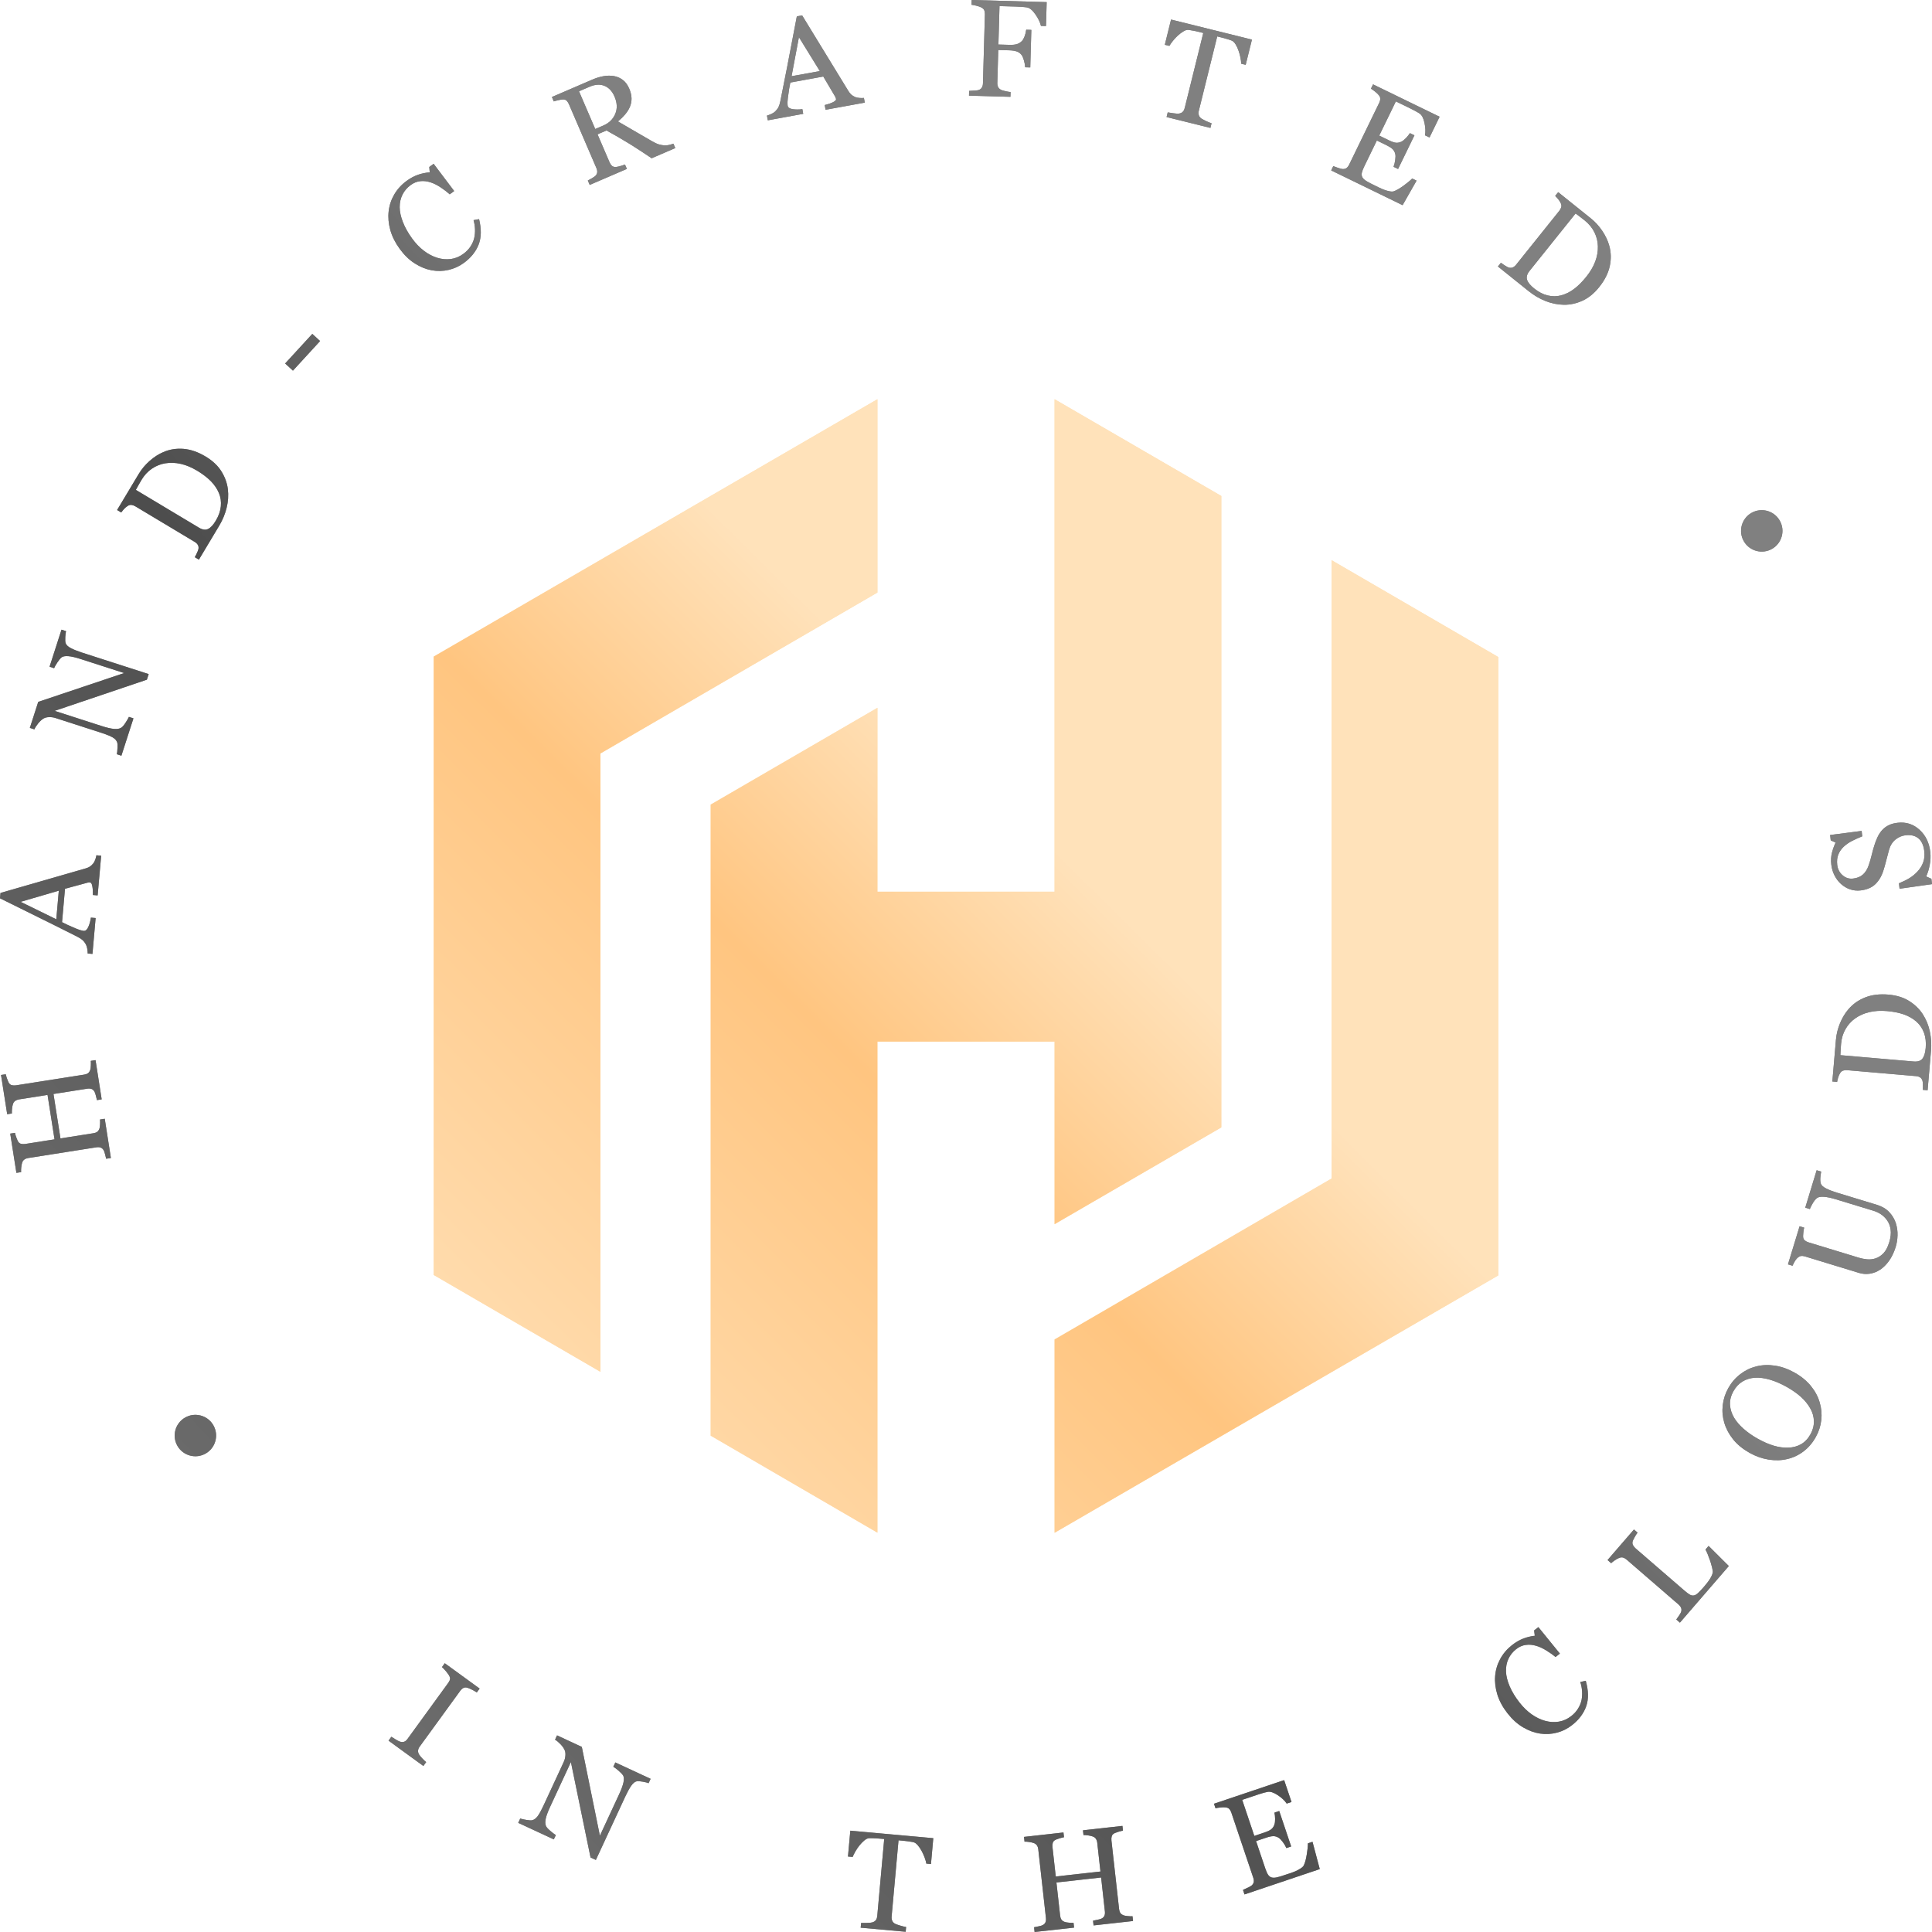
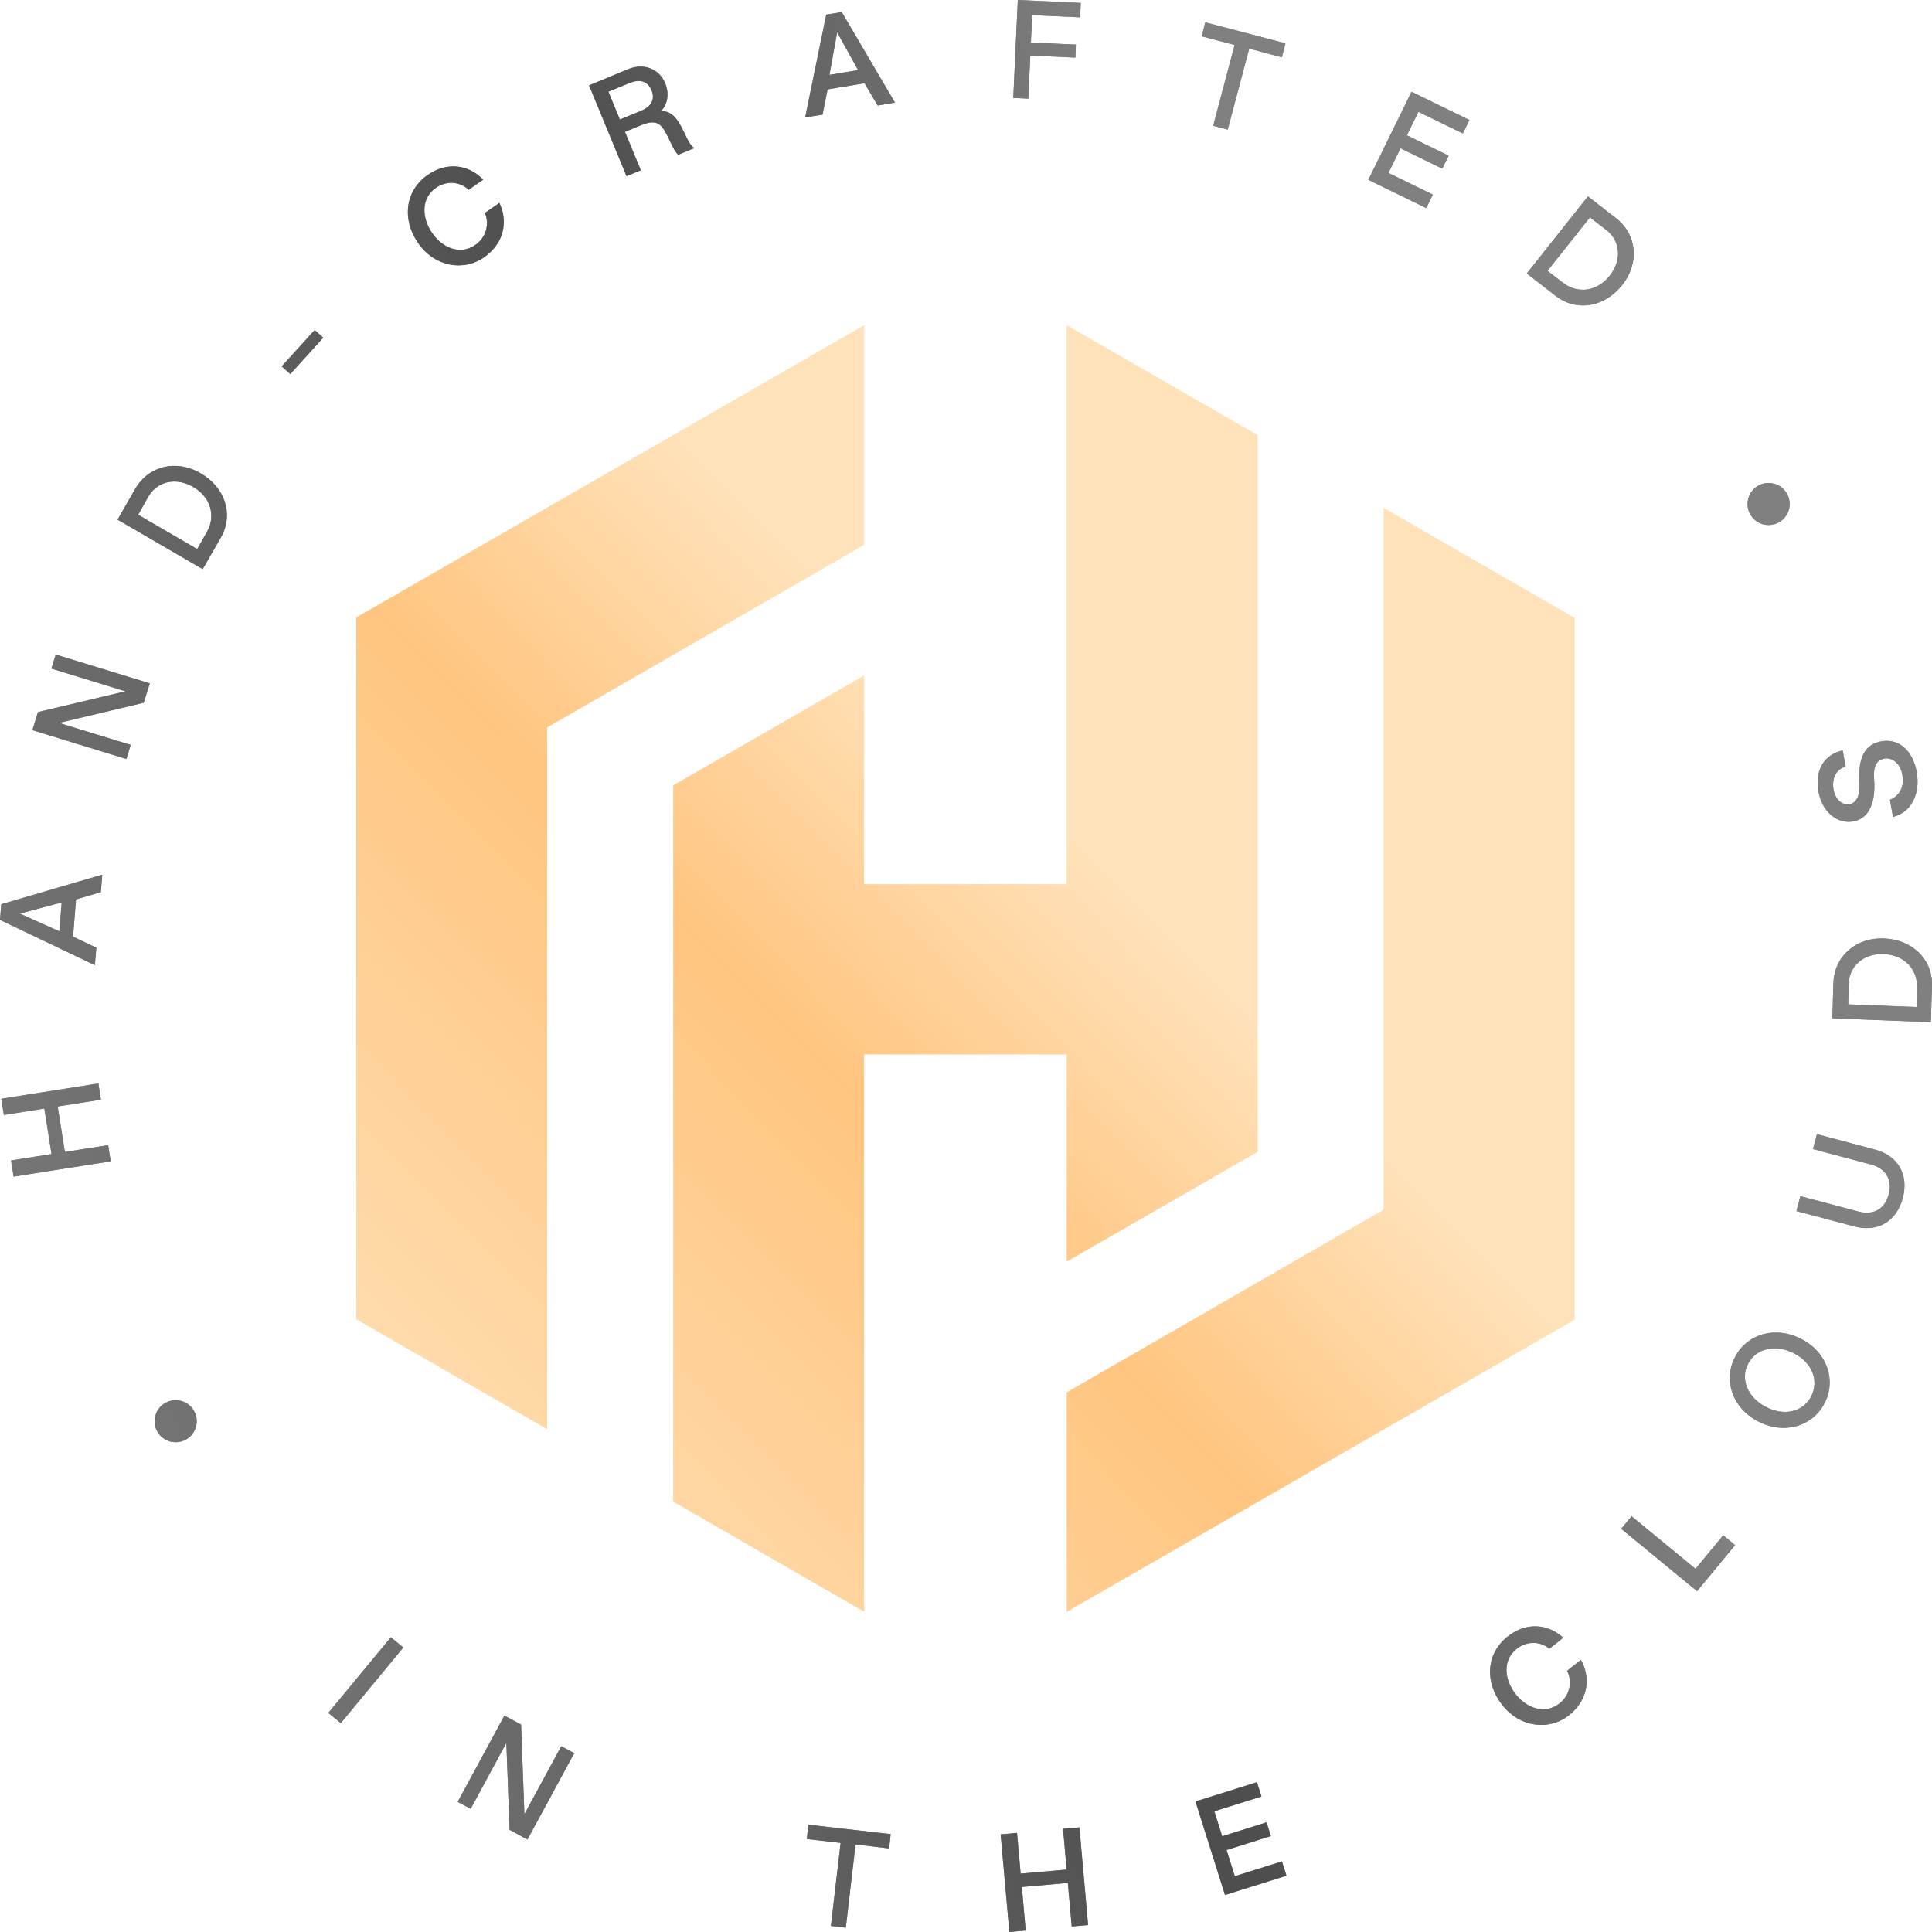
<svg xmlns="http://www.w3.org/2000/svg" xmlns:xlink="http://www.w3.org/1999/xlink" width="98px" height="98px" viewBox="0 0 98 98" version="1.1">
  <defs>
-     <linearGradient x1="105.17%" y1="1.74147944e-13%" x2="5.78221255e-13%" y2="100%" id="linearGradient-1">
+     <linearGradient x1="129.655%" y1="18.381%" x2="-6.287%" y2="73.588%" id="linearGradient-1">
      <stop stop-color="#FFFFFF" stop-opacity="0.5" offset="0%" />
      <stop stop-color="#FFFFFF" stop-opacity="0.5" offset="36.974%" />
      <stop stop-color="#FFFFFF" stop-opacity="0.5" offset="41.53%" />
      <stop stop-color="#9A9A9A" stop-opacity="0.5" offset="60.91%" />
      <stop stop-color="#FFFFFF" stop-opacity="0.5" offset="100%" />
    </linearGradient>
-     <path d="M78.033,82.535 L79.125,83.878 L78.905,84.051 C78.772,83.941 78.616,83.83 78.437,83.72 C78.258,83.61 78.087,83.531 77.926,83.484 C77.744,83.43 77.567,83.414 77.394,83.438 C77.222,83.462 77.059,83.533 76.907,83.653 C76.733,83.789 76.601,83.955 76.512,84.15 C76.422,84.344 76.382,84.56 76.391,84.797 C76.401,85.024 76.464,85.272 76.58,85.543 C76.697,85.814 76.864,86.088 77.08,86.364 C77.272,86.608 77.478,86.808 77.7,86.963 C77.921,87.118 78.15,87.228 78.386,87.292 C78.62,87.355 78.849,87.367 79.074,87.33 C79.298,87.293 79.507,87.199 79.701,87.047 C79.847,86.933 79.962,86.805 80.048,86.664 C80.135,86.522 80.193,86.379 80.224,86.233 C80.251,86.084 80.26,85.932 80.249,85.778 C80.239,85.624 80.209,85.471 80.159,85.319 L80.437,85.257 C80.579,85.757 80.587,86.188 80.459,86.55 C80.332,86.913 80.092,87.232 79.741,87.507 C79.513,87.686 79.259,87.813 78.98,87.887 C78.7,87.961 78.414,87.977 78.12,87.935 C77.828,87.891 77.539,87.785 77.254,87.617 C76.968,87.448 76.706,87.211 76.467,86.906 C76.228,86.601 76.057,86.288 75.956,85.966 C75.854,85.644 75.816,85.329 75.84,85.02 C75.864,84.714 75.949,84.426 76.096,84.154 C76.242,83.883 76.442,83.648 76.695,83.449 C76.883,83.302 77.072,83.191 77.261,83.118 C77.45,83.045 77.647,82.997 77.851,82.973 L77.818,82.703 L78.033,82.535 Z M61.579,91.494 L65.138,90.296 L65.511,91.404 L65.268,91.486 C65.169,91.337 65.017,91.193 64.811,91.057 C64.605,90.921 64.435,90.866 64.299,90.892 L64.143,90.928 C64.114,90.936 64.084,90.944 64.053,90.953 L63.848,91.016 L63.848,91.016 L63.01,91.297 L63.625,93.126 L64.144,92.951 C64.31,92.895 64.427,92.838 64.493,92.781 C64.559,92.724 64.609,92.649 64.642,92.556 C64.669,92.477 64.681,92.38 64.679,92.264 C64.678,92.148 64.666,92.041 64.646,91.945 L64.889,91.863 L65.494,93.662 L65.251,93.744 C65.208,93.643 65.148,93.541 65.071,93.438 C64.994,93.335 64.927,93.265 64.868,93.227 C64.773,93.165 64.678,93.136 64.584,93.139 C64.49,93.141 64.373,93.166 64.232,93.214 L63.714,93.388 L64.178,94.769 C64.225,94.908 64.271,95.014 64.318,95.087 C64.364,95.16 64.422,95.208 64.492,95.23 C64.562,95.253 64.648,95.253 64.749,95.232 C64.8,95.222 64.86,95.207 64.93,95.186 L65.452,95.016 L65.452,95.016 L65.659,94.94 C65.689,94.927 65.717,94.915 65.742,94.903 C65.822,94.867 65.901,94.823 65.981,94.771 C66.061,94.719 66.113,94.667 66.136,94.616 C66.201,94.478 66.252,94.286 66.29,94.039 L66.326,93.775 C66.339,93.659 66.345,93.569 66.343,93.503 L66.576,93.424 L66.945,94.809 L63.127,96.094 L63.049,95.864 L63.299,95.749 L63.299,95.749 L63.37,95.714 L63.37,95.714 L63.468,95.656 C63.479,95.648 63.488,95.641 63.495,95.635 C63.554,95.579 63.587,95.521 63.597,95.46 C63.607,95.399 63.598,95.328 63.571,95.248 L62.458,91.941 C62.434,91.87 62.401,91.811 62.359,91.764 C62.317,91.716 62.252,91.688 62.165,91.679 C62.097,91.671 62.01,91.672 61.904,91.684 C61.799,91.695 61.716,91.709 61.656,91.724 L61.579,91.494 Z M82.882,77.583 L83.065,77.742 C83.025,77.792 82.98,77.862 82.929,77.952 L82.849,78.102 C82.84,78.122 82.832,78.139 82.826,78.154 C82.796,78.231 82.797,78.302 82.828,78.367 C82.86,78.431 82.904,78.488 82.961,78.538 L85.426,80.669 L85.581,80.796 C85.628,80.832 85.67,80.86 85.706,80.882 C85.779,80.925 85.85,80.941 85.92,80.929 C85.986,80.917 86.057,80.875 86.134,80.805 L86.267,80.673 L86.267,80.673 L86.434,80.487 L86.434,80.487 L86.601,80.283 L86.601,80.283 C86.657,80.211 86.707,80.14 86.75,80.069 C86.792,79.999 86.826,79.931 86.851,79.865 C86.877,79.798 86.887,79.741 86.88,79.693 C86.866,79.582 86.831,79.44 86.777,79.268 L86.733,79.134 C86.653,78.9 86.578,78.722 86.51,78.599 L86.668,78.416 L87.693,79.437 L85.213,82.308 L85.029,82.149 L85.167,81.953 L85.167,81.953 C85.226,81.867 85.262,81.803 85.275,81.76 C85.297,81.689 85.297,81.623 85.274,81.562 C85.251,81.502 85.206,81.442 85.139,81.384 L82.51,79.111 C82.452,79.06 82.391,79.026 82.329,79.007 C82.267,78.988 82.197,78.996 82.119,79.031 C82.064,79.052 81.996,79.09 81.914,79.145 C81.832,79.199 81.769,79.248 81.726,79.292 L81.542,79.133 L82.882,77.583 Z M51.942,93.176 L53.944,92.952 L53.971,93.194 L53.903,93.206 L53.903,93.206 L53.741,93.25 L53.741,93.25 L53.593,93.302 C53.573,93.31 53.556,93.317 53.542,93.324 C53.468,93.36 53.421,93.411 53.402,93.477 C53.383,93.544 53.378,93.614 53.386,93.689 L53.553,95.185 L55.82,94.932 L55.657,93.47 C55.649,93.398 55.627,93.333 55.59,93.276 C55.554,93.219 55.498,93.178 55.422,93.152 C55.357,93.13 55.28,93.112 55.19,93.099 C55.101,93.086 55.024,93.081 54.96,93.083 L54.933,92.842 L56.935,92.618 L56.962,92.86 L56.894,92.872 L56.894,92.872 L56.732,92.916 L56.732,92.916 L56.584,92.968 C56.564,92.976 56.547,92.983 56.532,92.99 C56.458,93.026 56.412,93.077 56.393,93.144 C56.374,93.21 56.369,93.281 56.377,93.355 L56.765,96.833 C56.774,96.913 56.794,96.978 56.826,97.03 C56.858,97.081 56.915,97.123 56.997,97.155 C57.038,97.171 57.108,97.184 57.209,97.193 C57.31,97.203 57.389,97.205 57.446,97.201 L57.473,97.443 L55.471,97.666 L55.444,97.425 L55.678,97.378 C55.78,97.357 55.849,97.336 55.886,97.314 C55.951,97.279 55.996,97.232 56.022,97.173 C56.047,97.114 56.055,97.04 56.045,96.952 L55.854,95.235 L53.587,95.488 L53.774,97.167 C53.783,97.246 53.803,97.312 53.836,97.363 C53.868,97.415 53.924,97.457 54.006,97.489 C54.047,97.505 54.118,97.518 54.219,97.527 C54.319,97.537 54.398,97.539 54.455,97.535 L54.482,97.777 L52.48,98 L52.453,97.759 L52.687,97.712 C52.789,97.691 52.859,97.67 52.895,97.647 C52.96,97.613 53.005,97.566 53.031,97.507 C53.056,97.447 53.064,97.374 53.054,97.285 L52.666,93.804 C52.658,93.731 52.636,93.667 52.6,93.61 C52.564,93.553 52.507,93.512 52.431,93.486 C52.367,93.463 52.289,93.446 52.2,93.433 C52.11,93.42 52.033,93.415 51.969,93.417 L51.942,93.176 Z M89.076,69.313 C89.376,69.236 89.693,69.222 90.027,69.271 C90.362,69.32 90.696,69.439 91.03,69.626 C91.366,69.815 91.641,70.04 91.855,70.301 C92.069,70.563 92.219,70.843 92.304,71.142 C92.391,71.435 92.418,71.732 92.384,72.035 C92.35,72.337 92.256,72.627 92.1,72.903 C91.935,73.197 91.727,73.438 91.477,73.626 C91.227,73.814 90.953,73.942 90.656,74.01 C90.362,74.081 90.049,74.09 89.716,74.038 C89.384,73.985 89.06,73.871 88.746,73.695 C88.402,73.501 88.126,73.275 87.917,73.017 C87.708,72.758 87.558,72.479 87.467,72.18 C87.377,71.883 87.35,71.582 87.386,71.277 C87.421,70.971 87.515,70.683 87.667,70.412 C87.824,70.132 88.025,69.897 88.27,69.708 C88.515,69.518 88.784,69.387 89.076,69.313 Z M88.392,70.074 C88.205,70.186 88.052,70.349 87.932,70.562 C87.798,70.8 87.739,71.034 87.754,71.262 C87.77,71.491 87.84,71.709 87.963,71.917 C88.083,72.115 88.246,72.304 88.453,72.484 C88.66,72.665 88.893,72.828 89.151,72.973 C89.438,73.134 89.71,73.253 89.97,73.331 C90.23,73.409 90.48,73.442 90.722,73.431 C90.957,73.422 91.169,73.364 91.359,73.256 C91.549,73.148 91.708,72.981 91.835,72.754 C91.955,72.541 92.013,72.322 92.009,72.095 C92.006,71.868 91.945,71.65 91.826,71.443 C91.708,71.23 91.548,71.034 91.348,70.854 C91.148,70.675 90.907,70.507 90.625,70.348 C90.335,70.185 90.052,70.064 89.778,69.984 C89.504,69.904 89.25,69.871 89.018,69.885 C88.788,69.899 88.579,69.962 88.392,70.074 Z M43.132,92.86 L47.341,93.241 L47.223,94.553 L46.988,94.531 C46.975,94.448 46.946,94.347 46.903,94.23 C46.86,94.113 46.81,94.001 46.753,93.895 C46.695,93.785 46.628,93.687 46.555,93.601 C46.481,93.515 46.408,93.463 46.334,93.445 L46.258,93.43 L46.258,93.43 L46.07,93.401 L46.07,93.401 L45.916,93.382 L45.916,93.382 L45.577,93.349 L45.227,97.216 C45.22,97.291 45.23,97.361 45.256,97.426 C45.282,97.492 45.333,97.545 45.41,97.586 L45.502,97.623 L45.502,97.623 L45.661,97.674 L45.661,97.674 C45.789,97.713 45.889,97.737 45.962,97.746 L45.94,97.988 L43.658,97.782 L43.68,97.54 L43.974,97.539 L43.974,97.539 L44.141,97.531 C44.187,97.526 44.223,97.52 44.249,97.512 C44.327,97.489 44.386,97.452 44.426,97.399 C44.466,97.347 44.49,97.274 44.499,97.181 L44.851,93.283 L44.49,93.253 L44.49,93.253 L44.391,93.247 C44.286,93.241 44.186,93.239 44.089,93.242 C44.014,93.244 43.932,93.282 43.844,93.355 C43.756,93.429 43.673,93.513 43.596,93.61 C43.519,93.706 43.449,93.809 43.386,93.919 C43.324,94.029 43.279,94.12 43.251,94.193 L43.013,94.172 L43.132,92.86 Z M92.149,59.36 L92.381,59.431 L92.369,59.483 L92.369,59.483 L92.348,59.623 C92.345,59.651 92.342,59.68 92.339,59.711 C92.327,59.836 92.333,59.943 92.359,60.032 C92.386,60.122 92.474,60.204 92.623,60.281 C92.771,60.357 92.959,60.43 93.185,60.499 L95.204,61.114 C95.461,61.192 95.668,61.314 95.825,61.479 C95.983,61.643 96.096,61.832 96.165,62.043 C96.23,62.252 96.259,62.459 96.252,62.666 C96.245,62.872 96.215,63.063 96.162,63.237 C96.077,63.516 95.965,63.754 95.825,63.95 C95.686,64.146 95.531,64.299 95.362,64.409 C95.193,64.518 95.017,64.584 94.834,64.61 C94.651,64.635 94.473,64.621 94.298,64.568 L91.554,63.731 C91.477,63.708 91.41,63.701 91.351,63.711 C91.292,63.72 91.229,63.756 91.162,63.819 C91.115,63.865 91.069,63.927 91.025,64.006 C90.98,64.086 90.948,64.152 90.927,64.205 L90.694,64.134 L91.284,62.201 L91.516,62.271 C91.499,62.333 91.486,62.413 91.475,62.511 L91.462,62.674 C91.461,62.696 91.461,62.714 91.462,62.73 C91.465,62.813 91.494,62.876 91.547,62.919 C91.601,62.963 91.663,62.996 91.735,63.018 L94.3,63.8 C94.424,63.837 94.559,63.863 94.703,63.878 C94.848,63.892 94.991,63.877 95.134,63.832 C95.28,63.783 95.413,63.698 95.534,63.575 C95.655,63.452 95.754,63.263 95.832,63.008 C95.905,62.768 95.928,62.555 95.901,62.369 C95.874,62.183 95.813,62.024 95.717,61.893 C95.627,61.767 95.523,61.667 95.405,61.59 C95.288,61.514 95.164,61.456 95.033,61.416 L93.129,60.836 C92.887,60.762 92.684,60.719 92.52,60.707 C92.355,60.695 92.239,60.716 92.17,60.769 C92.092,60.828 92.018,60.919 91.947,61.042 L91.858,61.206 C91.834,61.254 91.816,61.295 91.803,61.329 L91.571,61.258 L92.149,59.36 Z M28.256,88.026 L29.512,88.61 L30.429,93.116 L31.401,91.022 C31.52,90.766 31.595,90.561 31.626,90.408 C31.657,90.255 31.652,90.141 31.611,90.067 C31.571,90.001 31.494,89.919 31.38,89.82 C31.266,89.722 31.176,89.655 31.11,89.619 L31.212,89.399 L33.002,90.23 L32.9,90.451 C32.87,90.438 32.831,90.426 32.783,90.413 L32.61,90.376 L32.61,90.376 C32.475,90.352 32.375,90.344 32.308,90.353 C32.209,90.37 32.113,90.446 32.019,90.581 C31.925,90.716 31.826,90.896 31.721,91.121 L30.225,94.345 L29.955,94.22 L28.959,89.379 L27.905,91.65 C27.787,91.904 27.712,92.107 27.681,92.259 C27.65,92.41 27.654,92.53 27.693,92.619 C27.72,92.686 27.798,92.774 27.929,92.883 L28.065,92.993 C28.085,93.008 28.102,93.021 28.119,93.032 L28.195,93.082 L28.195,93.082 L28.092,93.302 L26.287,92.464 L26.389,92.243 L26.441,92.26 L26.441,92.26 L26.596,92.295 L26.596,92.295 L26.7,92.314 C26.849,92.339 26.947,92.345 26.993,92.331 C27.093,92.307 27.183,92.242 27.265,92.135 C27.306,92.082 27.354,92.006 27.408,91.908 L27.524,91.68 C27.545,91.638 27.566,91.592 27.589,91.544 L28.595,89.375 C28.639,89.28 28.667,89.177 28.678,89.067 C28.689,88.956 28.679,88.862 28.647,88.785 C28.604,88.682 28.531,88.577 28.426,88.469 C28.321,88.361 28.231,88.287 28.154,88.246 L28.256,88.026 Z M94.614,50.593 C94.955,50.46 95.347,50.413 95.79,50.451 C96.201,50.487 96.551,50.595 96.839,50.775 C97.128,50.956 97.358,51.178 97.53,51.443 C97.702,51.709 97.822,52.002 97.89,52.322 C97.959,52.641 97.979,52.967 97.95,53.299 L97.777,55.303 L97.535,55.282 C97.539,55.238 97.541,55.185 97.54,55.123 L97.538,55.023 C97.535,54.916 97.527,54.845 97.514,54.81 C97.49,54.739 97.451,54.686 97.396,54.65 C97.34,54.614 97.272,54.593 97.19,54.586 L93.701,54.285 C93.624,54.278 93.554,54.285 93.49,54.306 C93.427,54.327 93.373,54.374 93.33,54.448 C93.29,54.516 93.259,54.59 93.236,54.67 L93.199,54.816 C93.194,54.838 93.19,54.859 93.187,54.879 L92.945,54.858 L93.127,52.745 C93.152,52.454 93.222,52.172 93.336,51.898 C93.45,51.624 93.592,51.389 93.762,51.193 C93.989,50.926 94.273,50.726 94.614,50.593 Z M94.103,51.658 C93.903,51.799 93.74,51.979 93.614,52.198 C93.487,52.417 93.412,52.666 93.388,52.946 L93.373,53.148 L93.373,53.148 L93.352,53.523 L93.352,53.523 L97.069,53.844 C97.275,53.862 97.424,53.814 97.514,53.701 C97.603,53.587 97.659,53.405 97.681,53.155 C97.706,52.867 97.676,52.61 97.593,52.386 C97.509,52.161 97.382,51.974 97.212,51.824 C97.034,51.667 96.822,51.545 96.576,51.458 C96.331,51.372 96.043,51.314 95.714,51.286 C95.389,51.258 95.092,51.276 94.822,51.339 C94.552,51.403 94.313,51.509 94.103,51.658 Z M22.561,84.367 L24.329,85.652 L24.186,85.849 C24.147,85.822 24.101,85.795 24.049,85.765 L23.966,85.721 C23.878,85.675 23.798,85.64 23.726,85.616 C23.639,85.587 23.566,85.588 23.506,85.621 C23.446,85.653 23.394,85.7 23.349,85.761 L21.284,88.602 C21.24,88.663 21.214,88.727 21.207,88.793 C21.199,88.86 21.218,88.93 21.262,89.005 C21.281,89.034 21.31,89.071 21.349,89.116 L21.417,89.191 C21.491,89.272 21.559,89.336 21.618,89.382 L21.475,89.579 L19.708,88.293 L19.851,88.097 L20.078,88.237 C20.178,88.298 20.252,88.335 20.302,88.349 C20.38,88.369 20.448,88.368 20.506,88.347 C20.564,88.326 20.619,88.278 20.673,88.204 L22.74,85.36 C22.787,85.295 22.816,85.234 22.827,85.176 C22.839,85.118 22.817,85.047 22.763,84.962 C22.737,84.92 22.704,84.875 22.664,84.825 L22.599,84.748 C22.53,84.667 22.469,84.606 22.419,84.563 L22.561,84.367 Z M92.833,42.355 L94.431,42.148 L94.462,42.423 C94.284,42.494 94.114,42.569 93.954,42.651 C93.793,42.732 93.65,42.83 93.526,42.945 C93.405,43.057 93.314,43.188 93.252,43.337 C93.189,43.487 93.17,43.663 93.192,43.867 C93.217,44.083 93.306,44.258 93.462,44.395 C93.617,44.531 93.794,44.588 93.994,44.565 C94.202,44.542 94.369,44.474 94.495,44.361 C94.622,44.248 94.718,44.094 94.786,43.898 L94.869,43.639 L94.869,43.639 L94.936,43.387 C94.976,43.221 95.021,43.059 95.069,42.902 C95.113,42.759 95.165,42.621 95.226,42.487 C95.286,42.353 95.361,42.233 95.451,42.129 C95.552,42.015 95.668,41.925 95.797,41.861 C95.927,41.797 96.081,41.755 96.26,41.735 C96.686,41.687 97.054,41.805 97.366,42.089 C97.678,42.373 97.86,42.749 97.913,43.215 C97.937,43.431 97.928,43.65 97.885,43.873 C97.843,44.095 97.782,44.29 97.705,44.457 L97.969,44.576 L98,44.848 L96.354,45.081 L96.323,44.806 C96.52,44.726 96.697,44.639 96.853,44.545 C97.008,44.45 97.151,44.333 97.279,44.192 C97.4,44.059 97.491,43.91 97.552,43.743 C97.614,43.577 97.633,43.389 97.609,43.181 C97.592,43.024 97.556,42.89 97.502,42.778 C97.448,42.666 97.38,42.578 97.297,42.514 C97.214,42.45 97.12,42.406 97.015,42.382 C96.911,42.358 96.793,42.354 96.661,42.368 C96.469,42.39 96.295,42.465 96.141,42.592 C95.987,42.72 95.879,42.896 95.817,43.121 L95.678,43.649 C95.628,43.848 95.579,44.02 95.532,44.165 C95.44,44.451 95.303,44.68 95.122,44.853 C94.941,45.026 94.69,45.131 94.371,45.167 C94.187,45.187 94.012,45.169 93.845,45.112 C93.678,45.055 93.525,44.965 93.385,44.84 C93.252,44.722 93.142,44.577 93.055,44.406 C92.968,44.234 92.914,44.051 92.892,43.856 C92.867,43.634 92.878,43.432 92.927,43.248 C92.975,43.065 93.036,42.896 93.11,42.74 L92.864,42.627 L92.833,42.355 Z M88.839,26.019 C89.342,25.729 89.984,25.901 90.274,26.403 C90.564,26.906 90.392,27.549 89.89,27.839 C89.387,28.129 88.745,27.957 88.455,27.454 C88.165,26.952 88.337,26.309 88.839,26.019 Z M9.386,71.908 C9.888,71.618 10.531,71.79 10.821,72.293 C11.111,72.795 10.939,73.438 10.436,73.728 C9.934,74.018 9.291,73.846 9.001,73.344 C8.711,72.841 8.883,72.198 9.386,71.908 Z M0.052,54.528 L0.292,54.491 C0.3,54.532 0.313,54.58 0.33,54.633 L0.359,54.717 C0.391,54.806 0.419,54.871 0.441,54.914 C0.48,54.986 0.534,55.03 0.601,55.046 C0.668,55.062 0.738,55.064 0.813,55.053 L4.269,54.51 C4.348,54.497 4.412,54.474 4.462,54.439 C4.512,54.405 4.551,54.346 4.58,54.263 C4.594,54.222 4.603,54.15 4.608,54.049 C4.613,53.948 4.612,53.869 4.606,53.812 L4.846,53.775 L5.158,55.765 L4.918,55.803 L4.861,55.571 L4.861,55.571 L4.824,55.444 C4.812,55.41 4.8,55.384 4.788,55.366 C4.75,55.303 4.701,55.26 4.641,55.237 C4.581,55.214 4.507,55.21 4.419,55.224 L2.713,55.492 L3.067,57.746 L4.736,57.483 C4.815,57.471 4.879,57.448 4.929,57.413 C4.979,57.379 5.018,57.32 5.047,57.237 C5.061,57.196 5.071,57.124 5.075,57.023 C5.08,56.922 5.079,56.843 5.073,56.786 L5.313,56.749 L5.625,58.739 L5.385,58.777 L5.328,58.545 C5.303,58.444 5.279,58.376 5.255,58.34 C5.217,58.277 5.168,58.234 5.108,58.211 C5.048,58.188 4.974,58.184 4.886,58.197 L1.427,58.741 C1.355,58.752 1.291,58.777 1.236,58.816 C1.181,58.855 1.142,58.913 1.12,58.99 C1.1,59.056 1.086,59.134 1.077,59.224 C1.068,59.314 1.066,59.391 1.072,59.455 L0.832,59.493 L0.519,57.502 L0.759,57.464 C0.771,57.527 0.793,57.603 0.826,57.691 L0.884,57.837 C0.893,57.857 0.901,57.873 0.908,57.888 C0.947,57.96 1.001,58.004 1.068,58.02 C1.135,58.036 1.206,58.038 1.28,58.027 L2.766,57.793 L2.412,55.539 L0.96,55.767 C0.888,55.779 0.824,55.804 0.769,55.842 C0.714,55.881 0.675,55.939 0.653,56.016 C0.633,56.082 0.619,56.16 0.61,56.25 C0.601,56.34 0.599,56.417 0.604,56.481 L0.365,56.519 L0.052,54.528 Z M79.038,9.748 L80.692,11.074 C80.92,11.257 81.116,11.472 81.28,11.719 C81.444,11.966 81.561,12.215 81.629,12.465 C81.724,12.802 81.732,13.149 81.653,13.507 C81.574,13.864 81.396,14.216 81.118,14.563 C80.86,14.885 80.575,15.116 80.265,15.256 C79.954,15.396 79.641,15.463 79.326,15.459 C79.009,15.453 78.699,15.39 78.395,15.27 C78.092,15.149 77.81,14.984 77.55,14.776 L75.982,13.518 L76.133,13.328 L76.263,13.421 L76.263,13.421 L76.347,13.475 C76.437,13.532 76.501,13.565 76.537,13.574 C76.609,13.593 76.675,13.59 76.736,13.564 C76.796,13.538 76.852,13.493 76.903,13.429 L79.094,10.695 C79.142,10.635 79.175,10.572 79.193,10.508 C79.211,10.444 79.202,10.373 79.164,10.296 C79.13,10.225 79.086,10.158 79.032,10.094 L78.931,9.982 C78.916,9.965 78.901,9.951 78.886,9.937 L79.038,9.748 Z M79.921,10.828 L77.587,13.74 C77.457,13.902 77.415,14.052 77.459,14.19 C77.504,14.328 77.624,14.475 77.819,14.632 C78.045,14.813 78.275,14.932 78.508,14.987 C78.741,15.042 78.967,15.041 79.186,14.983 C79.416,14.922 79.635,14.813 79.844,14.657 C80.052,14.501 80.259,14.294 80.466,14.036 C80.67,13.782 80.82,13.525 80.918,13.265 C81.015,13.005 81.06,12.747 81.052,12.49 C81.047,12.245 80.988,12.01 80.876,11.783 C80.764,11.556 80.599,11.355 80.38,11.179 L80.13,10.985 L80.13,10.985 L79.921,10.828 L79.921,10.828 Z M69.647,4.279 L73.023,5.922 L72.512,6.974 L72.281,6.862 C72.316,6.686 72.308,6.477 72.257,6.236 C72.206,5.994 72.123,5.835 72.008,5.759 L71.944,5.718 L71.944,5.718 L71.789,5.63 L71.789,5.63 L71.491,5.477 L71.491,5.477 L70.805,5.143 L69.961,6.878 L70.453,7.118 C70.611,7.194 70.734,7.236 70.821,7.241 C70.908,7.247 70.996,7.228 71.086,7.186 C71.16,7.148 71.237,7.087 71.317,7.003 C71.397,6.919 71.464,6.836 71.517,6.753 L71.747,6.865 L70.917,8.572 L70.687,8.46 C70.726,8.357 70.755,8.243 70.772,8.116 C70.79,7.988 70.791,7.891 70.776,7.822 C70.751,7.712 70.704,7.624 70.635,7.56 C70.566,7.496 70.465,7.432 70.332,7.367 L69.84,7.127 L69.203,8.438 C69.139,8.569 69.098,8.677 69.079,8.762 C69.061,8.847 69.069,8.922 69.103,8.987 C69.138,9.052 69.198,9.112 69.285,9.168 L69.358,9.213 L69.358,9.213 L69.551,9.317 L69.551,9.317 L69.938,9.507 C70.049,9.561 70.144,9.602 70.224,9.631 C70.306,9.661 70.393,9.685 70.487,9.704 C70.58,9.723 70.653,9.722 70.706,9.702 C70.848,9.649 71.02,9.548 71.221,9.399 L71.431,9.236 C71.521,9.163 71.589,9.102 71.634,9.054 L71.855,9.162 L71.147,10.407 L67.524,8.644 L67.63,8.426 L67.788,8.485 L67.788,8.485 L67.889,8.52 C67.998,8.556 68.072,8.575 68.109,8.575 C68.19,8.576 68.255,8.559 68.304,8.522 C68.354,8.485 68.397,8.429 68.434,8.353 L69.96,5.215 C69.993,5.147 70.011,5.082 70.014,5.019 C70.016,4.955 69.99,4.89 69.934,4.822 C69.892,4.769 69.829,4.709 69.746,4.643 C69.662,4.577 69.594,4.529 69.541,4.498 L69.647,4.279 Z M0.024,45.294 L4.336,44.052 C4.428,44.026 4.503,43.994 4.561,43.956 C4.62,43.917 4.678,43.862 4.737,43.789 C4.774,43.74 4.807,43.674 4.836,43.592 C4.865,43.51 4.883,43.44 4.89,43.384 L5.132,43.405 L4.953,45.419 L4.711,45.398 C4.716,45.219 4.706,45.07 4.682,44.95 C4.659,44.83 4.622,44.768 4.572,44.764 L4.538,44.762 L4.538,44.762 L4.454,44.769 L4.454,44.769 L3.297,45.083 L3.147,46.777 L3.428,46.914 L3.428,46.914 L3.714,47.04 L3.714,47.04 L3.866,47.105 C3.962,47.143 4.039,47.171 4.099,47.187 L4.206,47.212 C4.221,47.215 4.235,47.217 4.248,47.218 C4.339,47.226 4.415,47.161 4.478,47.022 C4.541,46.883 4.585,46.725 4.61,46.546 L4.851,46.567 L4.69,48.387 L4.448,48.366 C4.449,48.306 4.442,48.231 4.429,48.141 C4.415,48.05 4.392,47.975 4.361,47.915 C4.308,47.818 4.25,47.742 4.187,47.686 C4.125,47.63 4.037,47.573 3.923,47.515 L2.792,46.947 L2.792,46.947 L0,45.567 L0,45.567 L0.024,45.294 Z M1.045,45.745 L2.855,46.63 L2.983,45.179 L1.045,45.745 Z M59.401,0.992 L63.504,2.009 L63.187,3.288 L62.958,3.231 C62.958,3.146 62.945,3.043 62.921,2.92 C62.896,2.798 62.863,2.68 62.823,2.566 C62.782,2.448 62.732,2.341 62.672,2.245 C62.612,2.149 62.547,2.087 62.477,2.058 L62.32,2.003 L62.32,2.003 L62.074,1.931 L62.074,1.931 L61.743,1.848 L60.81,5.617 C60.792,5.69 60.791,5.76 60.807,5.829 C60.823,5.898 60.865,5.958 60.935,6.01 L60.97,6.032 L60.97,6.032 L61.087,6.095 L61.087,6.095 L61.17,6.136 C61.29,6.194 61.386,6.233 61.456,6.252 L61.398,6.488 L59.174,5.937 L59.232,5.701 L59.522,5.745 L59.522,5.745 L59.689,5.763 C59.735,5.765 59.772,5.765 59.799,5.761 C59.879,5.75 59.943,5.722 59.99,5.676 C60.038,5.63 60.073,5.562 60.096,5.471 L61.036,1.673 L60.684,1.588 L60.684,1.588 L60.587,1.566 C60.484,1.545 60.385,1.528 60.29,1.516 C60.214,1.506 60.128,1.531 60.03,1.591 C59.932,1.65 59.837,1.721 59.746,1.804 C59.655,1.887 59.57,1.978 59.492,2.077 C59.413,2.177 59.355,2.26 59.317,2.328 L59.085,2.271 L59.401,0.992 Z M3.119,31.94 L3.35,32.015 C3.342,32.046 3.334,32.086 3.328,32.135 L3.312,32.312 L3.312,32.312 C3.304,32.448 3.309,32.549 3.326,32.614 C3.355,32.71 3.442,32.796 3.588,32.873 C3.733,32.95 3.924,33.026 4.16,33.103 L7.542,34.193 L7.451,34.476 L2.77,36.058 L5.152,36.826 C5.419,36.912 5.63,36.961 5.784,36.974 C5.938,36.987 6.056,36.968 6.14,36.918 C6.203,36.883 6.281,36.795 6.373,36.652 L6.465,36.503 L6.465,36.503 L6.522,36.399 C6.529,36.385 6.534,36.373 6.537,36.363 L6.769,36.438 L6.158,38.333 L5.927,38.258 C5.934,38.228 5.941,38.187 5.946,38.134 L5.959,37.942 L5.959,37.942 L5.961,37.786 C5.959,37.721 5.952,37.675 5.94,37.648 C5.904,37.552 5.828,37.47 5.712,37.402 C5.635,37.356 5.517,37.304 5.357,37.246 L5.086,37.154 L5.086,37.154 L2.811,36.42 C2.712,36.388 2.606,36.373 2.495,36.376 C2.384,36.378 2.292,36.4 2.219,36.441 C2.122,36.496 2.027,36.582 1.933,36.699 C1.839,36.816 1.776,36.915 1.745,36.997 L1.514,36.922 L1.939,35.603 L6.298,34.14 L4.101,33.432 C3.832,33.345 3.62,33.296 3.464,33.284 C3.309,33.273 3.196,33.292 3.128,33.341 C3.067,33.389 2.995,33.475 2.911,33.6 C2.828,33.726 2.772,33.823 2.745,33.894 L2.514,33.819 L3.119,31.94 Z M49.288,0 L53.092,0.107 L53.058,1.321 L52.802,1.314 C52.759,1.132 52.665,0.937 52.519,0.727 C52.373,0.518 52.231,0.401 52.093,0.377 L52.018,0.366 L52.018,0.366 L51.842,0.349 L51.842,0.349 L51.512,0.333 L51.512,0.333 L50.699,0.31 L50.644,2.259 L51.201,2.275 C51.37,2.28 51.502,2.266 51.596,2.233 C51.69,2.2 51.772,2.148 51.84,2.077 C51.887,2.028 51.931,1.951 51.971,1.846 C52.012,1.741 52.039,1.629 52.054,1.508 L52.314,1.516 L52.26,3.42 L52.001,3.413 C51.997,3.312 51.977,3.198 51.94,3.069 C51.904,2.94 51.864,2.847 51.82,2.788 C51.754,2.702 51.669,2.642 51.567,2.608 C51.464,2.575 51.339,2.556 51.194,2.552 L50.636,2.536 L50.589,4.208 C50.587,4.284 50.6,4.351 50.628,4.411 C50.656,4.471 50.707,4.521 50.781,4.559 L50.814,4.573 L50.814,4.573 L50.924,4.605 L50.924,4.605 L51.002,4.624 C51.115,4.65 51.202,4.665 51.261,4.669 L51.254,4.911 L49.152,4.852 L49.158,4.61 L49.433,4.595 L49.433,4.595 C49.547,4.588 49.621,4.577 49.656,4.562 C49.725,4.534 49.776,4.492 49.808,4.434 C49.841,4.377 49.858,4.308 49.86,4.225 L49.959,0.724 C49.961,0.649 49.95,0.582 49.927,0.523 C49.903,0.464 49.852,0.415 49.773,0.376 C49.713,0.345 49.631,0.316 49.528,0.291 C49.425,0.265 49.342,0.249 49.281,0.243 L49.288,0 Z M8.28,22.934 C8.601,22.794 8.944,22.739 9.308,22.768 C9.673,22.798 10.046,22.927 10.428,23.156 C10.782,23.368 11.049,23.618 11.229,23.907 C11.41,24.196 11.519,24.497 11.558,24.81 C11.595,25.125 11.575,25.441 11.496,25.758 C11.418,26.075 11.293,26.377 11.122,26.662 L10.089,28.388 L9.881,28.263 C9.904,28.225 9.929,28.179 9.955,28.123 L10.027,27.965 L10.027,27.965 L10.062,27.863 C10.066,27.85 10.068,27.839 10.069,27.83 C10.079,27.756 10.066,27.691 10.032,27.634 C9.998,27.578 9.946,27.529 9.876,27.487 L6.872,25.687 C6.805,25.647 6.739,25.622 6.672,25.613 C6.606,25.604 6.537,25.623 6.466,25.671 C6.401,25.714 6.34,25.767 6.284,25.829 L6.232,25.889 L6.232,25.889 L6.149,25.995 L6.149,25.995 L5.94,25.87 L7.03,24.051 C7.18,23.8 7.366,23.577 7.588,23.381 C7.811,23.184 8.042,23.036 8.28,22.934 Z M7.707,23.773 C7.497,23.914 7.32,24.105 7.176,24.346 L7.018,24.62 L7.018,24.62 L6.891,24.849 L6.891,24.849 L10.092,26.766 C10.27,26.873 10.424,26.895 10.554,26.832 C10.685,26.77 10.815,26.631 10.943,26.416 C11.092,26.167 11.178,25.924 11.201,25.685 C11.225,25.446 11.193,25.222 11.105,25.013 C11.014,24.794 10.876,24.591 10.694,24.406 C10.511,24.221 10.278,24.043 9.994,23.873 C9.715,23.706 9.439,23.591 9.169,23.53 C8.899,23.469 8.637,23.46 8.383,23.502 C8.142,23.541 7.916,23.631 7.707,23.773 Z M40.419,0.83 L40.688,0.781 L43.03,4.61 C43.08,4.692 43.131,4.755 43.183,4.802 C43.236,4.848 43.305,4.89 43.391,4.927 C43.448,4.949 43.52,4.963 43.607,4.969 C43.694,4.976 43.765,4.975 43.822,4.967 L43.865,5.206 L41.877,5.568 L41.834,5.329 C42.007,5.286 42.148,5.237 42.257,5.183 C42.366,5.128 42.417,5.076 42.408,5.027 L42.4,4.993 L42.4,4.993 L42.371,4.914 L42.371,4.914 L41.761,3.882 L40.089,4.187 L40.031,4.494 L40.031,4.494 L39.964,4.968 L39.964,4.968 L39.948,5.146 C39.947,5.171 39.946,5.194 39.946,5.215 L39.95,5.324 C39.952,5.339 39.954,5.353 39.956,5.366 C39.973,5.456 40.056,5.512 40.206,5.536 C40.357,5.559 40.521,5.56 40.7,5.536 L40.743,5.775 L38.947,6.103 L38.903,5.864 L38.965,5.845 L38.965,5.845 L39.115,5.785 L39.115,5.785 C39.199,5.748 39.265,5.706 39.315,5.66 C39.393,5.583 39.451,5.507 39.489,5.432 C39.526,5.357 39.557,5.257 39.583,5.131 L39.919,3.438 L39.919,3.438 L40.419,0.83 L40.419,0.83 Z M40.525,1.886 L40.152,3.866 L41.585,3.605 L40.525,1.886 Z M15.842,16.936 L16.237,17.299 L14.859,18.801 L14.463,18.438 L15.842,16.936 Z M27.995,4.921 L30.052,4.035 C30.241,3.954 30.426,3.897 30.608,3.865 C30.79,3.832 30.967,3.83 31.138,3.858 C31.303,3.886 31.454,3.951 31.59,4.053 C31.725,4.155 31.834,4.301 31.916,4.492 C31.99,4.663 32.029,4.826 32.034,4.981 C32.038,5.135 32.01,5.283 31.949,5.424 C31.893,5.554 31.814,5.681 31.71,5.804 C31.607,5.926 31.485,6.045 31.346,6.16 L33.058,7.154 C33.204,7.24 33.327,7.297 33.427,7.325 C33.528,7.353 33.622,7.37 33.712,7.376 C33.778,7.379 33.855,7.371 33.943,7.351 L34.097,7.309 C34.119,7.302 34.14,7.295 34.158,7.288 L34.254,7.511 L33.054,8.028 L32.544,7.687 L32.544,7.687 L32.081,7.389 C32.008,7.343 31.937,7.299 31.868,7.257 C31.523,7.046 31.155,6.833 30.765,6.618 L30.31,6.814 L30.918,8.228 C30.95,8.302 30.989,8.361 31.036,8.407 C31.083,8.452 31.15,8.474 31.238,8.471 C31.267,8.469 31.309,8.463 31.363,8.45 L31.548,8.399 L31.548,8.399 L31.702,8.345 L31.702,8.345 L31.798,8.568 L29.913,9.38 L29.817,9.157 L30.026,9.041 L30.026,9.041 C30.117,8.989 30.177,8.947 30.208,8.914 C30.259,8.86 30.287,8.8 30.293,8.736 C30.299,8.671 30.284,8.598 30.249,8.517 L28.862,5.293 C28.83,5.219 28.792,5.159 28.747,5.111 C28.701,5.064 28.634,5.042 28.544,5.046 C28.483,5.05 28.408,5.062 28.317,5.082 L28.156,5.123 C28.133,5.13 28.111,5.137 28.091,5.144 L27.995,4.921 Z M21.996,8.309 L23.039,9.691 L22.812,9.856 C22.684,9.741 22.532,9.625 22.357,9.508 C22.182,9.392 22.014,9.307 21.854,9.254 C21.675,9.193 21.498,9.172 21.325,9.189 C21.152,9.207 20.987,9.273 20.83,9.387 C20.651,9.517 20.514,9.678 20.418,9.869 C20.321,10.06 20.273,10.275 20.274,10.511 C20.275,10.738 20.33,10.989 20.437,11.264 C20.544,11.539 20.7,11.818 20.907,12.102 C21.089,12.353 21.289,12.56 21.505,12.723 C21.72,12.886 21.945,13.004 22.178,13.076 C22.41,13.147 22.639,13.168 22.865,13.139 C23.091,13.11 23.303,13.023 23.502,12.878 C23.651,12.769 23.771,12.646 23.863,12.508 C23.954,12.369 24.017,12.228 24.053,12.083 C24.086,11.935 24.1,11.784 24.095,11.63 C24.09,11.475 24.065,11.321 24.021,11.167 L24.301,11.116 C24.425,11.62 24.417,12.051 24.277,12.409 C24.137,12.766 23.886,13.077 23.525,13.34 C23.291,13.51 23.033,13.627 22.751,13.692 C22.469,13.756 22.182,13.762 21.89,13.709 C21.6,13.655 21.315,13.539 21.036,13.36 C20.756,13.182 20.503,12.936 20.274,12.622 C20.046,12.309 19.887,11.989 19.797,11.664 C19.707,11.339 19.68,11.023 19.715,10.715 C19.75,10.41 19.846,10.125 20.002,9.859 C20.158,9.593 20.366,9.365 20.626,9.176 C20.819,9.035 21.012,8.931 21.203,8.865 C21.395,8.799 21.593,8.758 21.798,8.741 L21.775,8.47 L21.996,8.309 Z M29.37,4.631 L30.193,6.544 L30.605,6.367 C30.894,6.243 31.095,6.046 31.208,5.778 C31.321,5.51 31.308,5.216 31.171,4.898 C31.055,4.628 30.886,4.447 30.663,4.355 C30.44,4.264 30.187,4.279 29.904,4.401 L29.37,4.631 Z" id="path-2" />
-     <linearGradient x1="98.658%" y1="1.74147944e-13%" x2="5.902%" y2="100%" id="linearGradient-3">
+     <path d="M79.204,82.996 L79.292,83.074 L78.592,83.633 C78.18,83.279 77.496,83.188 76.923,83.645 C76.217,84.209 76.285,85.192 76.899,85.957 C77.499,86.706 78.419,86.954 79.103,86.408 C79.671,85.956 79.724,85.288 79.528,84.832 L79.49,84.753 L80.191,84.194 C80.677,85.062 80.596,86.2 79.595,86.999 C78.583,87.806 77.108,87.628 76.21,86.497 C75.299,85.35 75.376,83.888 76.466,83.018 C77.358,82.307 78.37,82.364 79.109,82.921 L79.204,82.996 Z M60.641,91.38 L63.759,90.402 L63.988,91.127 L61.596,91.877 L61.996,93.144 L64.245,92.438 L64.465,93.136 L62.216,93.842 L62.636,95.17 L65.027,94.42 L65.256,95.145 L62.137,96.123 L60.641,91.38 Z M82.762,76.912 L86.004,79.578 L87.409,77.878 L88.013,78.375 L86.083,80.71 L82.237,77.547 L82.762,76.912 Z M50.758,93.047 L51.588,92.974 L51.772,95.04 L54.106,94.833 L53.922,92.767 L54.752,92.693 L55.193,97.646 L54.363,97.72 L54.166,95.512 L51.832,95.719 L52.029,97.926 L51.199,98 L50.758,93.047 Z M91.379,67.923 C92.705,68.614 93.151,70.033 92.544,71.191 C91.937,72.349 90.508,72.791 89.176,72.097 C87.851,71.406 87.405,69.987 88.011,68.829 C88.618,67.67 90.047,67.229 91.379,67.923 Z M88.674,69.174 C88.259,69.968 88.653,70.886 89.581,71.37 C90.49,71.844 91.453,71.632 91.865,70.845 C92.287,70.039 91.921,69.127 91.019,68.657 C90.084,68.17 89.093,68.375 88.674,69.174 Z M41.003,92.557 L45.178,93.035 L45.101,93.762 L43.397,93.56 L42.904,97.779 L42.147,97.693 L42.639,93.481 L40.926,93.285 L41.003,92.557 Z M92.164,57.531 L95.103,58.311 C96.286,58.625 96.831,59.593 96.516,60.774 C96.213,61.911 95.316,62.481 94.193,62.241 L94.062,62.21 L91.123,61.43 L91.325,60.675 L94.264,61.455 C95.055,61.665 95.615,61.306 95.807,60.585 C95.987,59.914 95.722,59.336 95.016,59.1 L94.901,59.066 L91.962,58.286 L92.164,57.531 Z M25.586,87.023 L26.432,87.479 L26.6,92.026 L28.469,88.576 L29.127,88.93 L26.754,93.312 L25.849,92.816 L25.685,88.409 L23.875,91.753 L23.217,91.398 L25.586,87.023 Z M95.563,47.605 C96.985,47.66 97.973,48.627 98,49.863 L97.999,49.996 L97.941,51.849 L92.945,51.654 L93,49.872 C93.039,48.529 94.111,47.548 95.563,47.605 Z M93.782,49.797 L93.776,49.902 L93.749,50.946 L97.215,51.081 L97.241,50.066 C97.262,49.171 96.599,48.434 95.56,48.394 C94.598,48.356 93.913,48.919 93.794,49.695 L93.782,49.797 Z M19.826,83.05 L20.458,83.569 L17.286,87.405 L16.654,86.886 L19.826,83.05 Z M93.359,38.094 L93.472,38.066 L93.621,38.891 C93.116,39.018 92.91,39.517 93.006,40.048 C93.11,40.621 93.507,40.853 93.815,40.797 C94.176,40.732 94.34,40.347 94.327,39.794 L94.322,39.681 C94.228,38.247 94.728,37.731 95.436,37.603 C96.333,37.441 97.032,38.102 97.222,39.151 C97.392,40.085 97.086,41.091 96.14,41.404 L96.023,41.439 L95.866,40.572 C96.363,40.359 96.609,39.918 96.493,39.282 C96.383,38.674 95.938,38.415 95.588,38.478 C95.239,38.541 95.039,38.787 95.056,39.375 L95.063,39.497 C95.169,40.958 94.66,41.547 94.002,41.666 C93.21,41.809 92.432,41.191 92.248,40.178 C92.064,39.162 92.442,38.411 93.251,38.129 L93.359,38.094 Z M8.377,71.168 C8.888,70.874 9.541,71.049 9.836,71.558 C10.131,72.068 9.956,72.72 9.445,73.014 C8.934,73.308 8.281,73.134 7.986,72.624 C7.691,72.114 7.866,71.463 8.377,71.168 Z M89.178,24.642 C89.689,24.347 90.342,24.522 90.637,25.032 C90.932,25.541 90.757,26.193 90.246,26.487 C89.735,26.781 89.082,26.607 88.787,26.097 C88.492,25.588 88.667,24.936 89.178,24.642 Z M0.065,55.734 L4.99,54.958 L5.12,55.779 L2.925,56.125 L3.29,58.433 L5.485,58.088 L5.615,58.908 L0.691,59.684 L0.561,58.863 L2.615,58.54 L2.249,56.231 L0.195,56.555 L0.065,55.734 Z M80.548,9.961 L81.959,11.056 C83.023,11.878 83.187,13.321 82.286,14.457 C81.401,15.572 80.034,15.798 79.017,15.088 L78.913,15.011 L77.446,13.872 L80.548,9.961 Z M80.647,11.027 L78.495,13.74 L79.303,14.359 C80.016,14.903 81.003,14.803 81.648,13.99 C82.27,13.205 82.187,12.28 81.562,11.733 L81.477,11.664 L80.647,11.027 Z M71.6,4.654 L74.536,6.087 L74.201,6.769 L71.949,5.671 L71.364,6.864 L73.482,7.897 L73.159,8.554 L71.042,7.521 L70.428,8.772 L72.68,9.87 L72.345,10.553 L69.409,9.12 L71.6,4.654 Z M0.064,45.868 L5.186,44.368 L5.115,45.253 L3.856,45.623 L3.704,47.513 L4.888,48.071 L4.81,48.956 L0,46.661 L0.064,45.868 Z M1.005,46.342 L3.011,47.244 L3.129,45.778 L1.005,46.342 Z M61.138,1.133 L65.202,2.197 L65.023,2.907 L63.365,2.465 L62.276,6.572 L61.539,6.379 L62.626,2.279 L60.959,1.843 L61.138,1.133 Z M2.826,33.201 L7.598,34.664 L7.288,35.647 L2.987,36.669 L6.629,37.785 L6.409,38.498 L1.644,37.037 L1.926,36.12 L6.364,35.066 L2.607,33.914 L2.826,33.201 Z M51.628,0 L54.822,0.147 L54.789,0.878 L52.355,0.766 L52.291,2.157 L54.575,2.262 L54.544,2.922 L52.261,2.817 L52.159,5.002 L51.398,4.967 L51.628,0 Z M10.18,24.008 C11.411,24.723 11.828,26.041 11.267,27.146 L11.206,27.26 L10.282,28.869 L5.962,26.358 L6.85,24.81 C7.516,23.643 8.924,23.278 10.18,24.008 Z M7.578,25.107 L7.521,25.2 L7.006,26.109 L10.003,27.851 L10.503,26.966 C10.943,26.186 10.705,25.225 9.806,24.703 C8.977,24.221 8.111,24.395 7.639,25.019 L7.578,25.107 Z M41.911,0.743 L42.698,0.612 L45.398,5.206 L44.519,5.351 L43.855,4.223 L41.979,4.533 L41.723,5.814 L40.843,5.953 L41.911,0.743 Z M42.465,1.638 L42.073,3.798 L43.528,3.557 L42.465,1.638 Z M29.88,4.33 L31.867,3.507 C32.677,3.174 33.447,3.511 33.74,4.22 C33.99,4.825 33.811,5.382 33.511,5.643 C33.974,5.607 34.287,5.901 34.567,6.447 L34.697,6.706 L34.697,6.706 L34.845,7.01 C34.946,7.213 35.026,7.345 35.16,7.468 L35.216,7.516 L34.4,7.852 C34.302,7.754 34.228,7.642 34.15,7.494 L34.052,7.299 L34.052,7.299 L33.871,6.925 L33.871,6.925 L33.783,6.755 C33.524,6.276 33.282,6.069 32.631,6.307 L32.524,6.348 L31.7,6.687 L32.506,8.637 L31.781,8.935 L29.88,4.33 Z M15.963,16.74 L16.396,17.131 L14.724,18.975 L14.29,18.584 L15.963,16.74 Z M24.425,9.031 L24.508,9.114 L23.772,9.627 C23.384,9.247 22.708,9.112 22.106,9.532 C21.365,10.049 21.369,11.034 21.933,11.837 C22.484,12.623 23.385,12.93 24.103,12.43 C24.699,12.014 24.795,11.352 24.629,10.883 L24.597,10.803 L25.332,10.29 C25.761,11.187 25.606,12.317 24.556,13.05 C23.494,13.791 22.033,13.518 21.211,12.332 C20.376,11.129 20.547,9.675 21.691,8.877 C22.628,8.223 23.637,8.347 24.339,8.953 L24.425,9.031 Z M30.86,4.65 L31.443,6.063 L32.523,5.619 C32.977,5.432 33.258,5.087 33.049,4.581 C32.851,4.101 32.449,4.028 32.025,4.175 L31.94,4.207 L30.86,4.65 Z" id="path-2" />
+     <linearGradient x1="99.48%" y1="1.74147944e-13%" x2="5.156%" y2="100%" id="linearGradient-3">
      <stop stop-color="#FFFFFF" stop-opacity="0.5" offset="0%" />
      <stop stop-color="#FFFFFF" stop-opacity="0.5" offset="36.974%" />
      <stop stop-color="#FFFFFF" stop-opacity="0.5" offset="41.53%" />
      <stop stop-color="#FFC68C" stop-opacity="0.5" offset="60.91%" />
      <stop stop-color="#FFFFFF" stop-opacity="0.5" offset="100%" />
    </linearGradient>
-     <path d="M67.542,28.414 L76,33.328 L76,64.695 L53.493,77.75 L53.493,67.944 L67.542,59.781 L67.542,28.414 Z M53.493,20.25 L61.951,25.159 L61.951,57.187 L53.493,62.096 L53.493,52.834 L44.507,52.834 L44.507,77.744 L36.049,72.823 L36.049,40.813 L44.507,35.904 L44.507,45.231 L53.493,45.231 L53.493,20.25 Z M44.507,20.25 L44.507,30.056 L30.458,38.219 L30.458,69.586 L22,64.672 L22,33.305 L44.507,20.25 Z" id="path-4" />
+     <path d="M70.19,25.77 L79.868,31.347 L79.868,66.94 L54.113,81.754 L54.113,70.627 L70.19,61.363 L70.19,25.77 Z M54.113,16.506 L63.791,22.076 L63.791,58.421 L54.113,63.991 L54.113,53.481 L43.83,53.481 L43.83,81.748 L34.152,76.164 L34.152,39.84 L43.83,34.269 L43.83,44.854 L54.113,44.854 L54.113,16.506 Z M43.83,16.506 L43.83,27.633 L27.754,36.897 L27.754,72.491 L18.075,66.914 L18.075,31.32 L43.83,16.506 Z" id="path-4" />
  </defs>
  <g id="Page-1" stroke="none" stroke-width="1" fill="none" fill-rule="evenodd">
-     <g id="logo" fill-rule="nonzero">
-       <g id="Group-2">
-         <g id="Shape">
-           <use fill="#000000" xlink:href="#path-2" />
-           <use fill="url(#linearGradient-1)" xlink:href="#path-2" />
-         </g>
-         <g id="Combined-Shape">
-           <use fill="#FFC574" xlink:href="#path-4" />
-           <use fill="url(#linearGradient-3)" xlink:href="#path-4" />
-         </g>
+     <g id="Group-3" fill-rule="nonzero">
+       <g id="Shape">
+         <use fill="#000000" xlink:href="#path-2" />
+         <use fill="url(#linearGradient-1)" xlink:href="#path-2" />
+       </g>
+       <g id="Combined-Shape">
+         <use fill="#FFC574" xlink:href="#path-4" />
+         <use fill="url(#linearGradient-3)" xlink:href="#path-4" />
      </g>
    </g>
  </g>
</svg>
